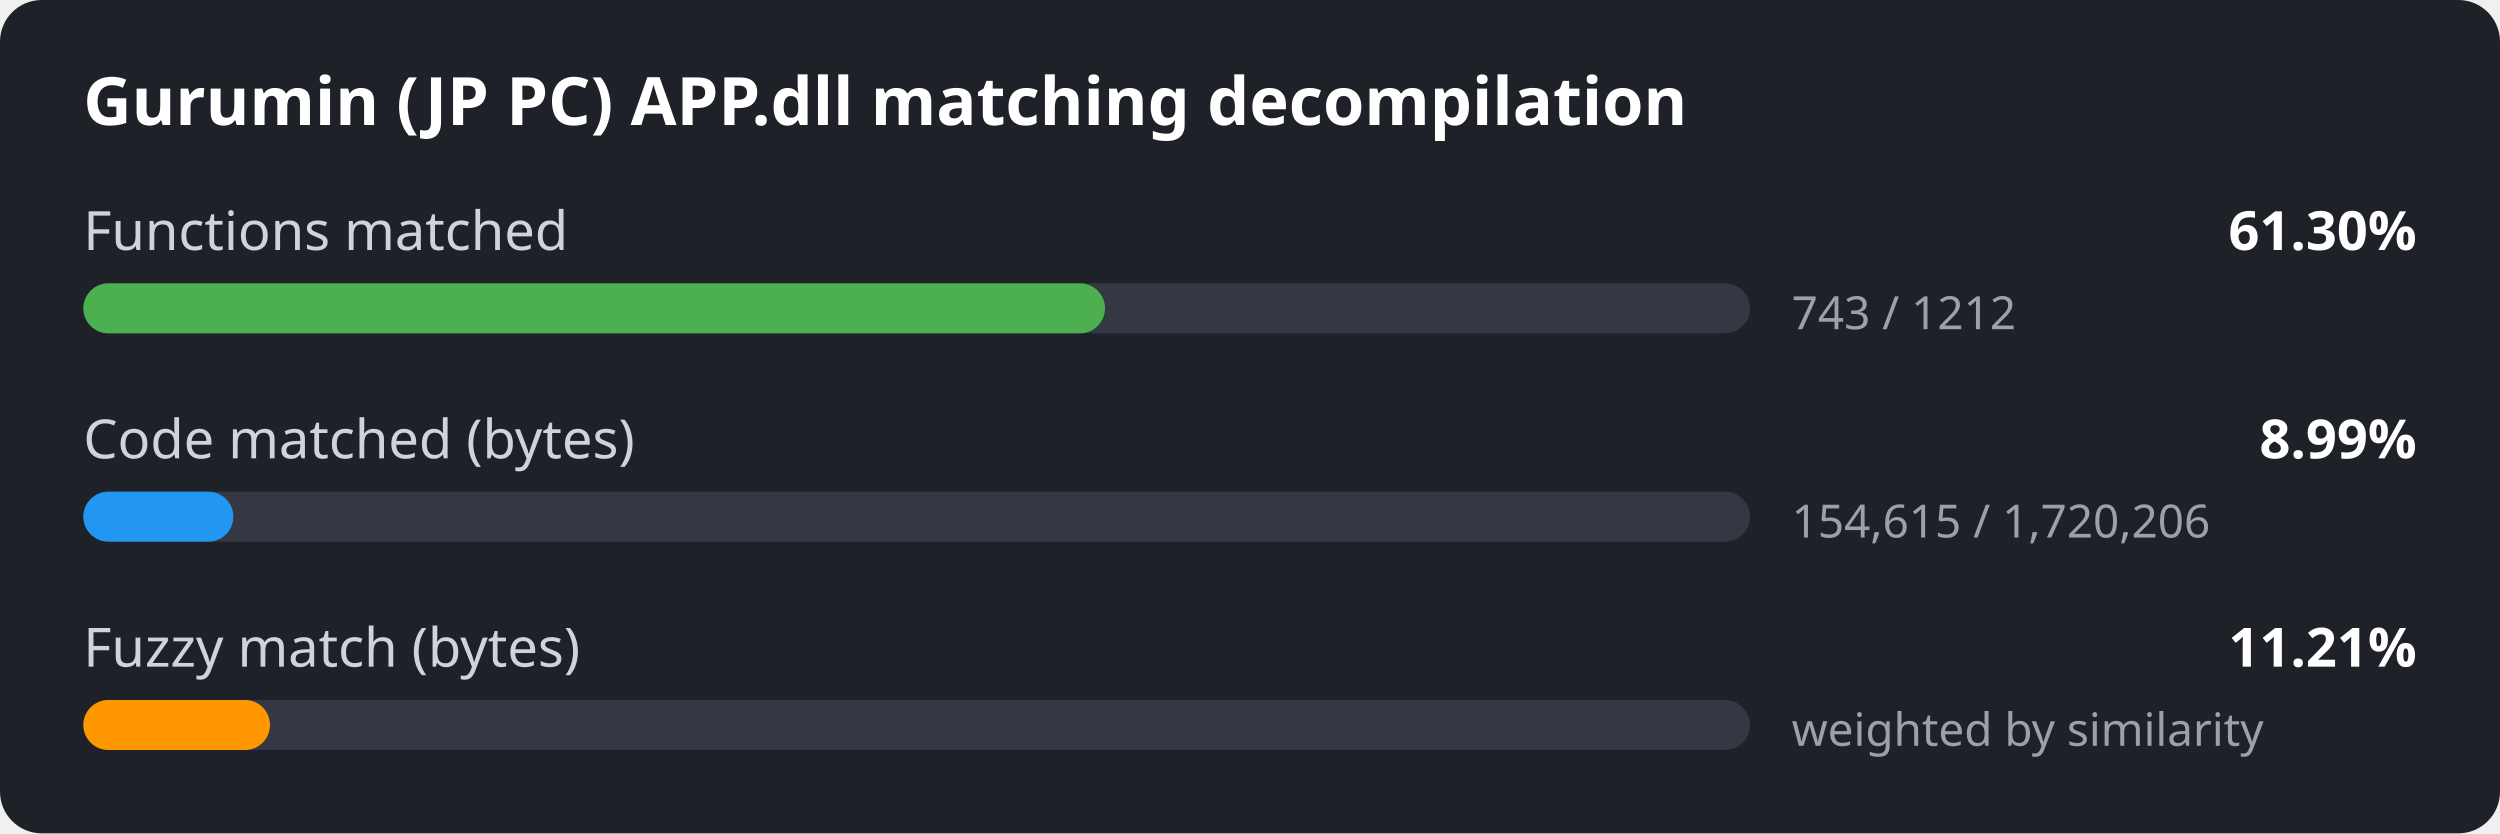
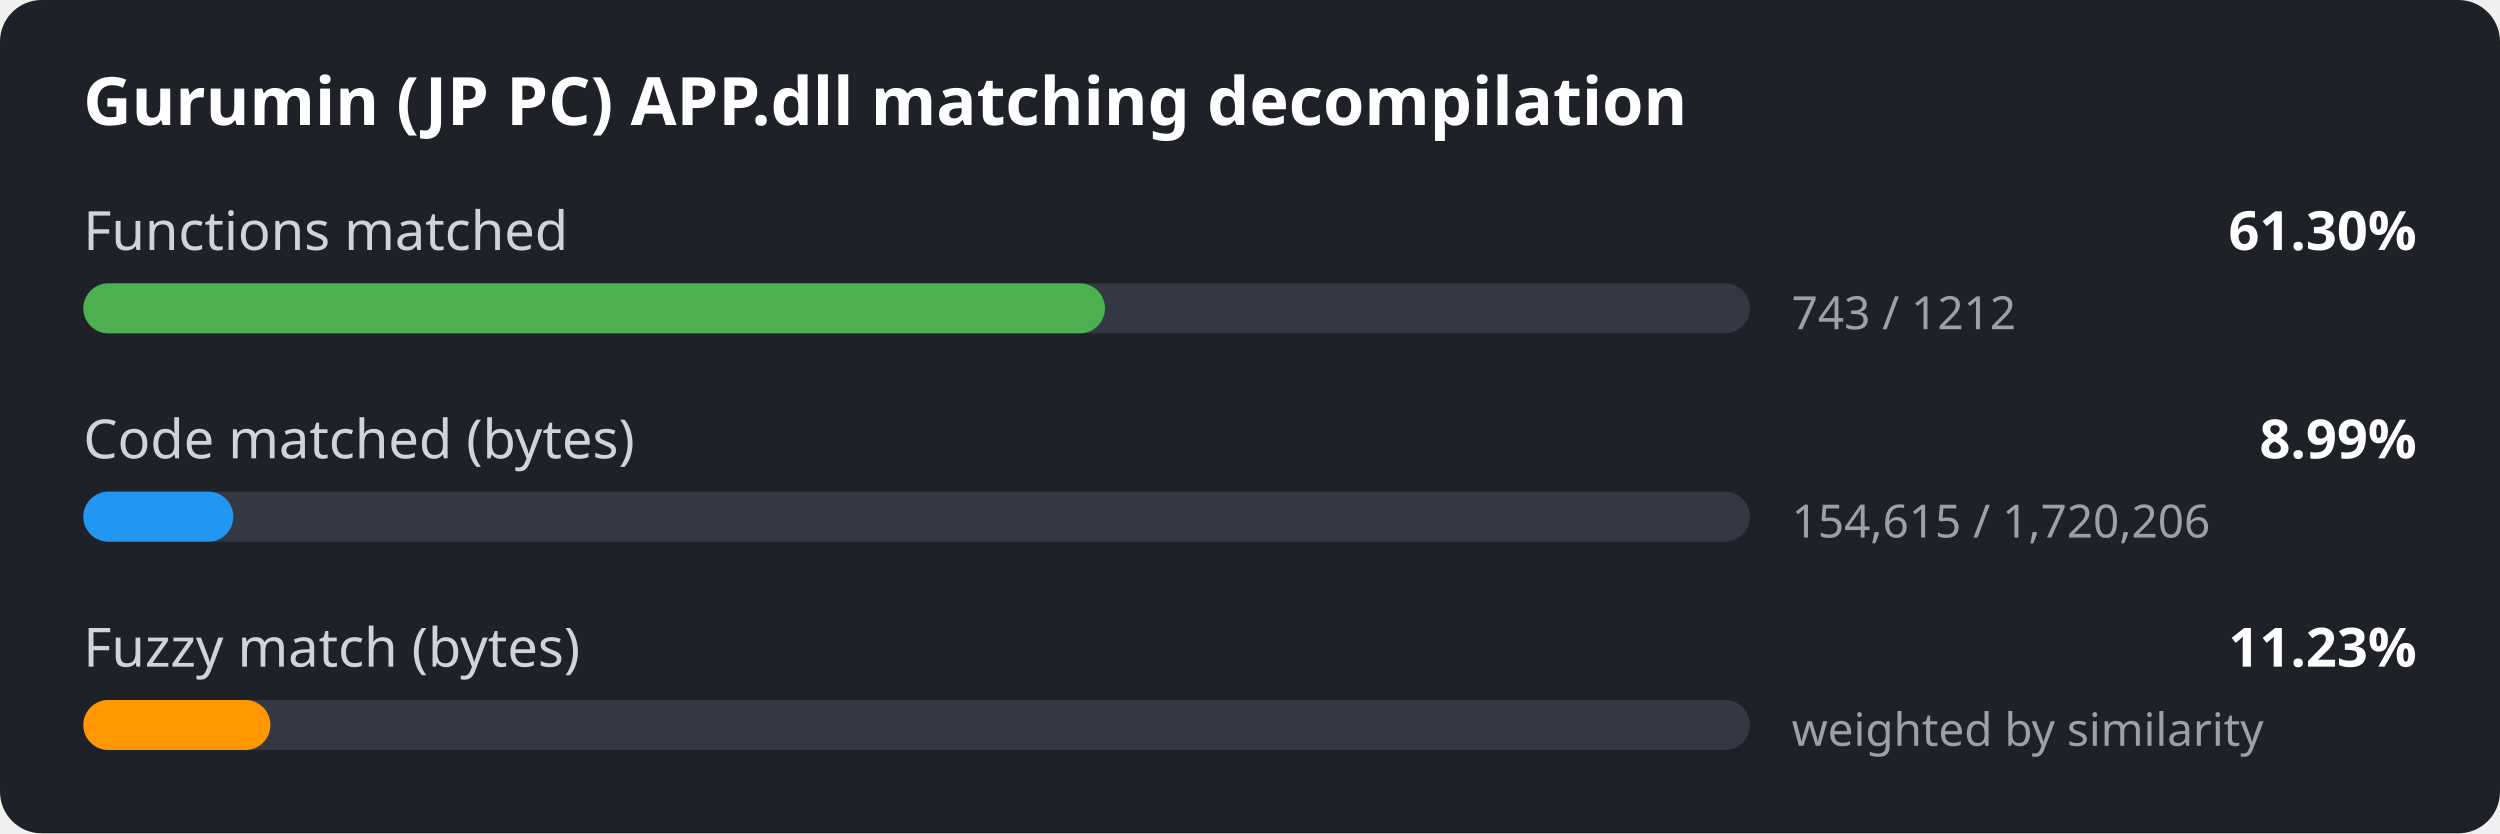
<svg xmlns="http://www.w3.org/2000/svg" width="600" height="200" viewBox="0 0 600 200">
  <style>
.bg { fill: #1e2127; }
.title { font: 600 16px sans-serif; fill: #ffffff; }
.label { font: 13px sans-serif; fill: #d0d4da; }
.value { font: 600 13px sans-serif; fill: #ffffff; }
.detail { font: 11px sans-serif; fill: #9aa1ab; }
.track { fill: #333842; }
</style>
  <rect width="600" height="200" rx="10" class="bg" />
  <text x="20" y="30" class="title">Gurumin (JP PC) APP.dll matching decompilation</text>
  <text x="20" y="60" class="label">Functions matched</text>
  <text x="580" y="60" class="value" text-anchor="end">61.30%</text>
  <rect x="20" y="68" width="400" height="12" rx="6" class="track" />
  <rect x="20" y="68" width="245.2" height="12" rx="6" fill="#4caf50" />
  <text x="430" y="79" class="detail">743 / 1212</text>
  <text x="20" y="110" class="label">Code matched (bytes)</text>
  <text x="580" y="110" class="value" text-anchor="end">8.99%</text>
  <rect x="20" y="118" width="400" height="12" rx="6" class="track" />
  <rect x="20" y="118" width="36.0" height="12" rx="6" fill="#2196f3" />
  <text x="430" y="129" class="detail">154,615 / 1,720,206</text>
  <text x="20" y="160" class="label">Fuzzy match (bytes)</text>
-   <text x="580" y="160" class="value" text-anchor="end">11.21%</text>
+   <text x="580" y="160" class="value" text-anchor="end">11.23%</text>
  <rect x="20" y="168" width="400" height="12" rx="6" class="track" />
-   <rect x="20" y="168" width="44.8" height="12" rx="6" fill="#ff9800" />
+   <rect x="20" y="168" width="44.9" height="12" rx="6" fill="#ff9800" />
  <text x="430" y="179" class="detail">weighted by similarity</text>
</svg>
